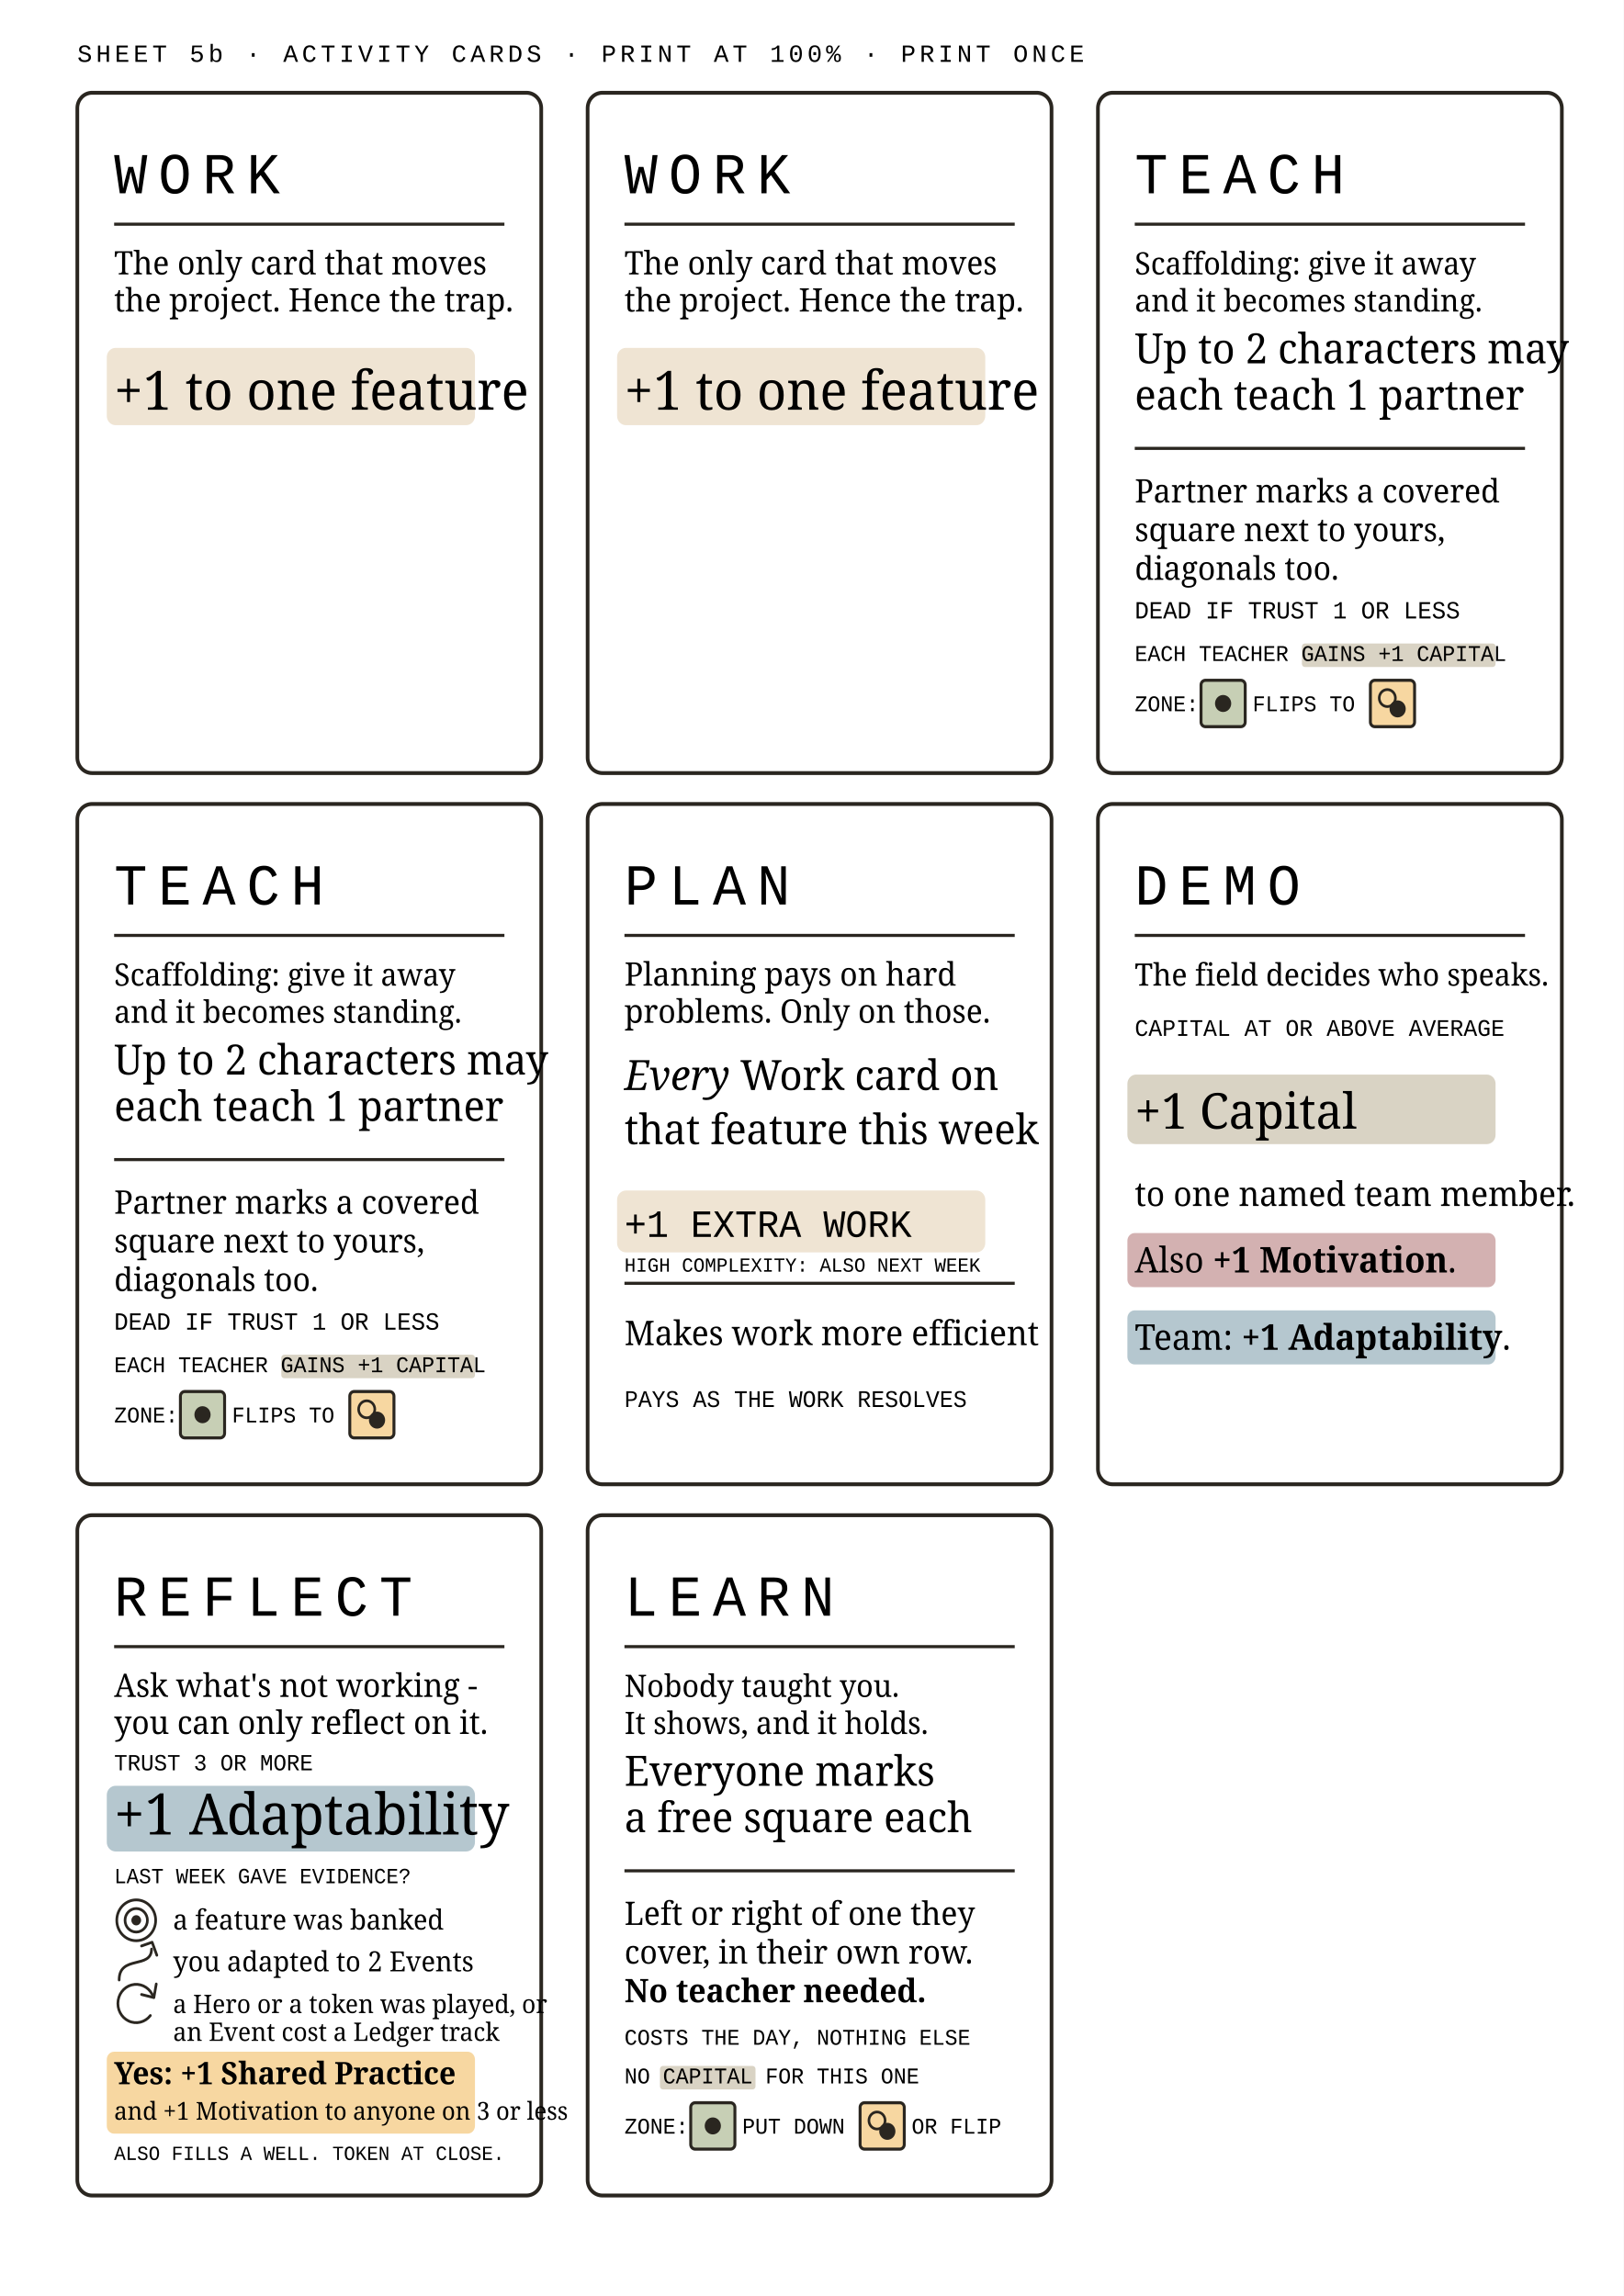
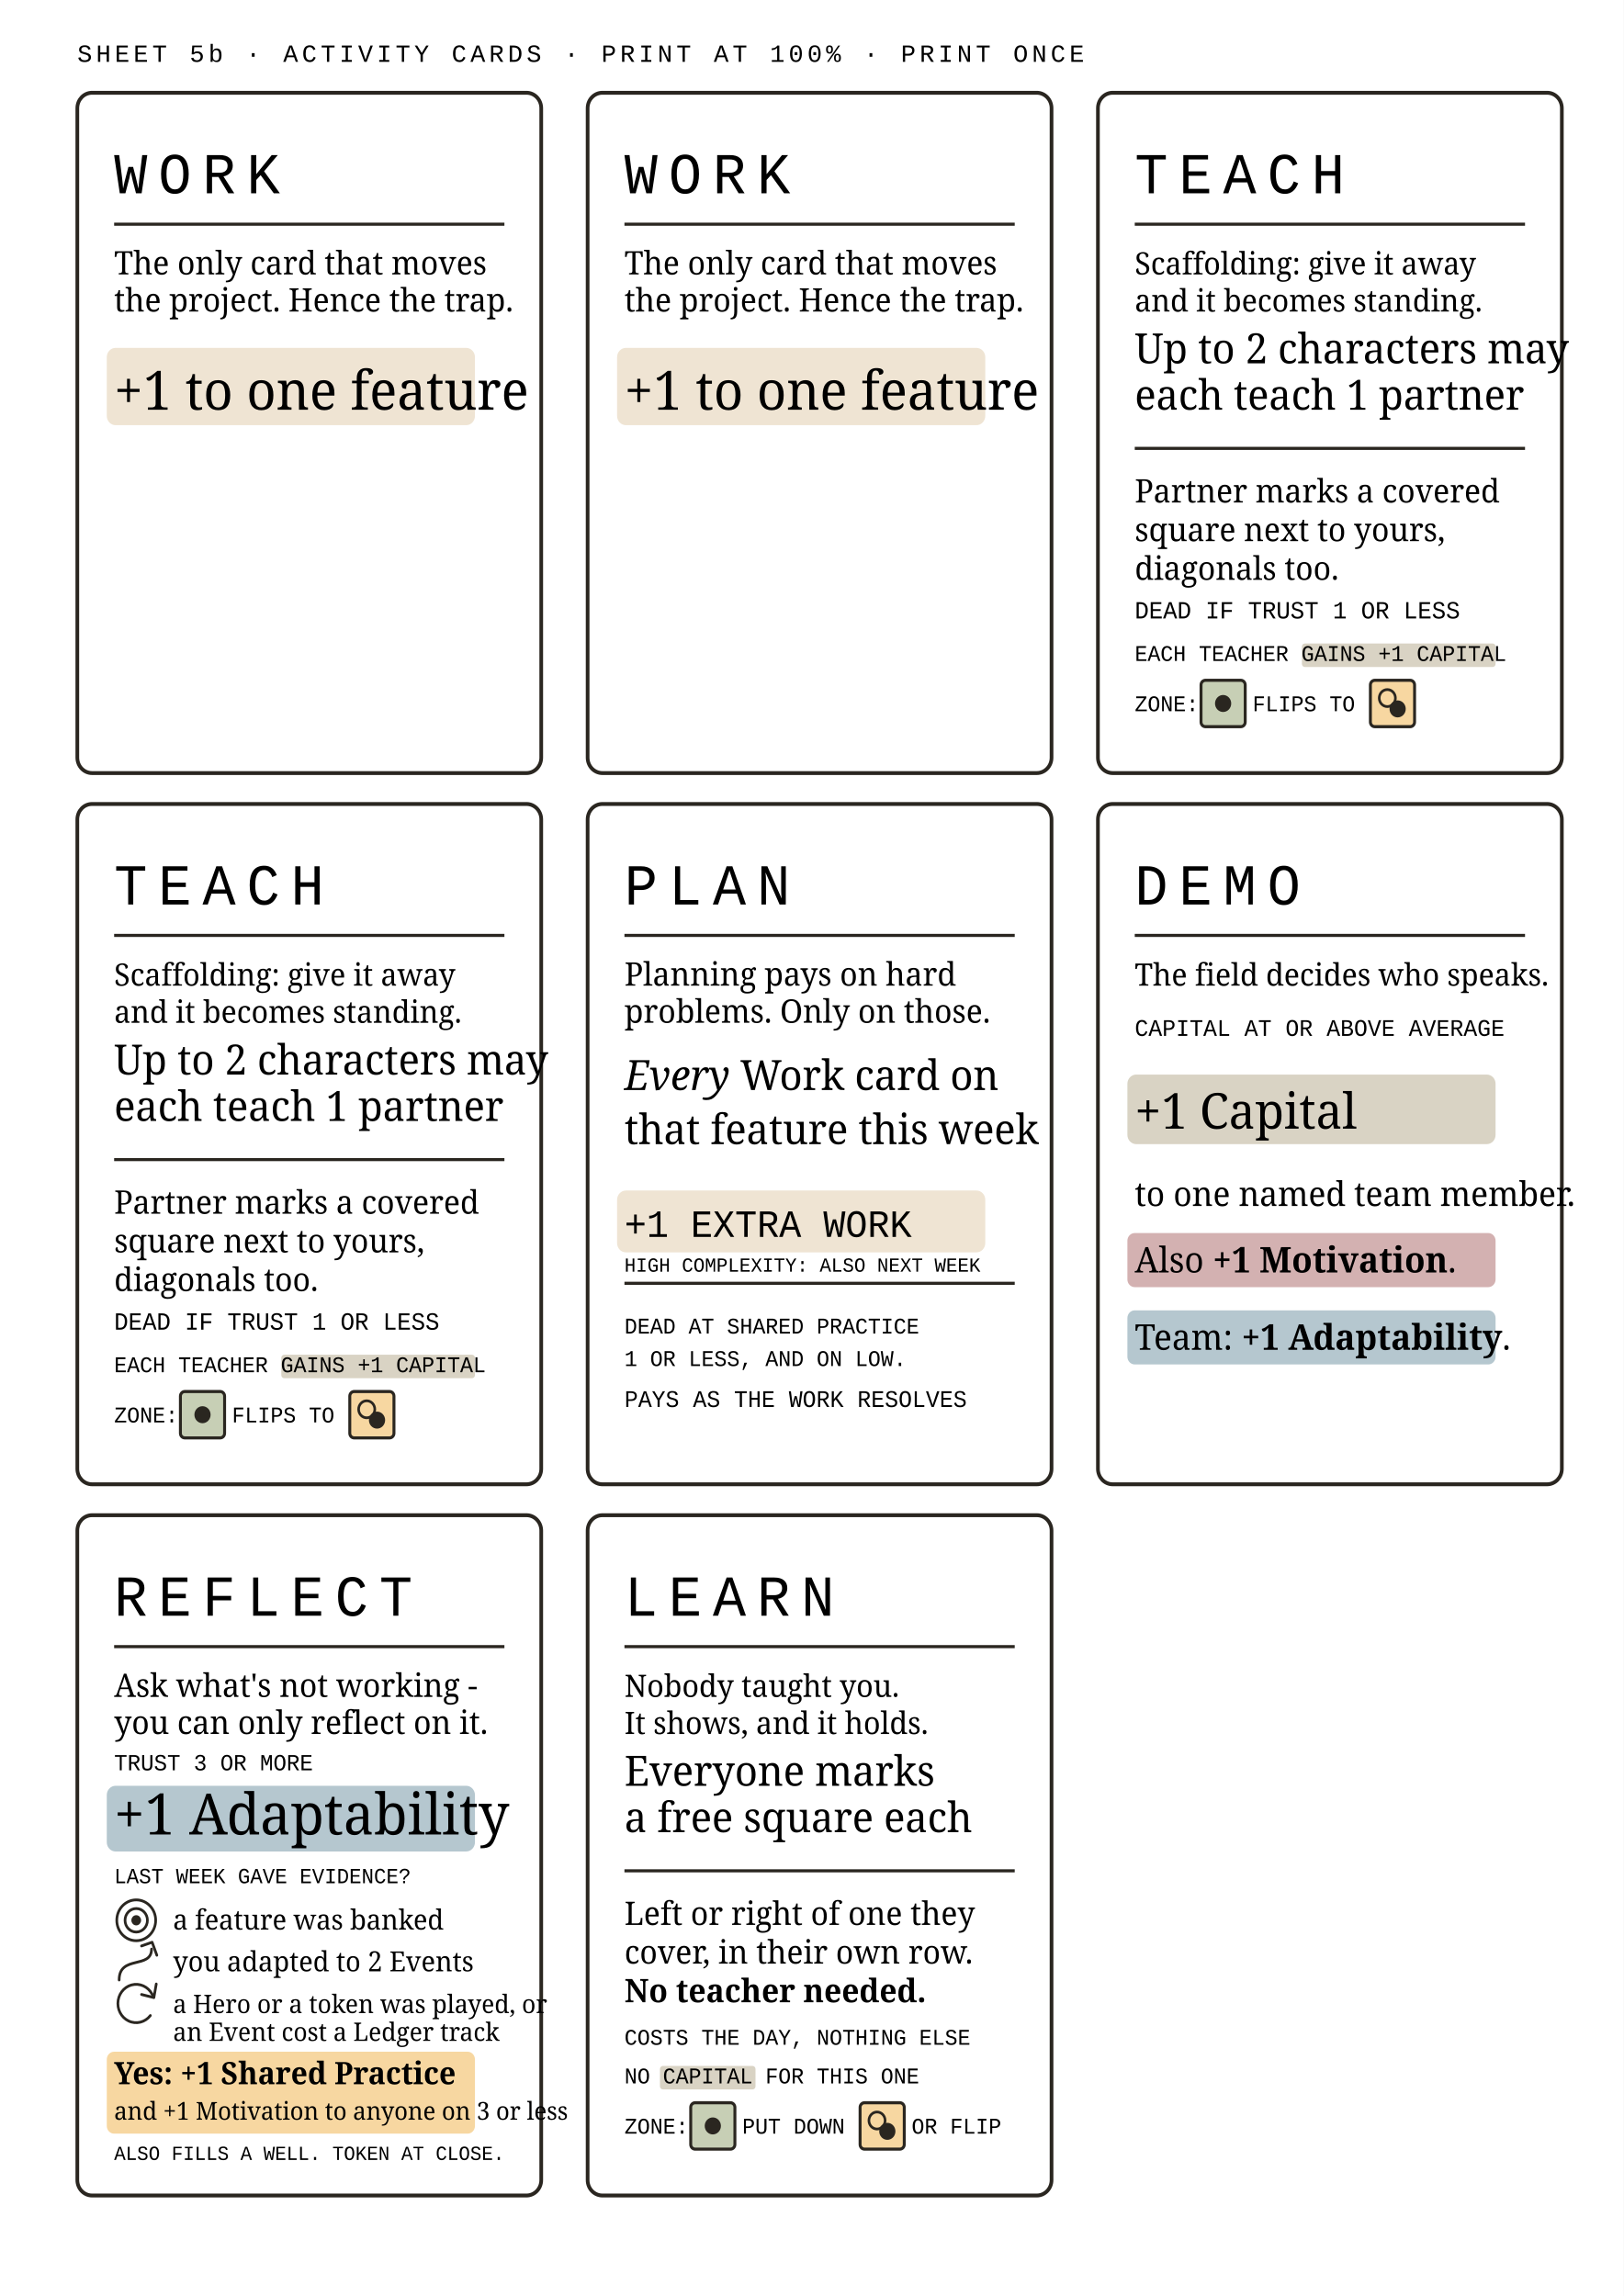
<svg xmlns="http://www.w3.org/2000/svg" width="210mm" height="297mm" viewBox="0 0 210 297">
  <style>
  .s { font-family:"EB Garamond",Garamond,Georgia,serif; fill:#000000; }
  .m { font-family:"IBM Plex Mono","Courier New",monospace; fill:#000000; }
  .c { fill:none; stroke:#2A2620; stroke-width:.5; }
  .h { stroke:#2A2620; stroke-width:.4; fill:none; }
  .q { fill:#000000; }
  .trust { fill:#000000; }
  .adapt { fill:#000000; }
  .sy { fill:none; stroke:#2A2620; stroke-width:.45; stroke-linecap:round; stroke-linejoin:round; }
</style>
  <defs>
    <g id="work" transform="scale(.952381,1)">
      <rect width="63" height="88" rx="2" class="c" />
      <text x="5" y="13" class="m" font-size="7.5" letter-spacing="1.5">WORK</text>
      <line x1="5" y1="17" x2="58" y2="17" class="h" stroke-width=".7" />
      <text x="5" y="23.5" class="s" font-size="4.2">The only card that moves</text>
      <text x="5" y="28.3" class="s" font-size="4.2">the project. Hence the trap.</text>
      <g transform="translate(0,11)">
        <rect x="4" y="22" width="50" height="10" rx="1.2" fill="#EFE4D3" />
        <text x="5" y="30" class="s" font-size="7">+1 to one feature</text>
      </g>
    </g>
    <g id="ztile-one">
      <rect x="-3" y="-3" width="6" height="6" rx=".6" fill="#C7CFB5" stroke="#2A2620" stroke-width=".4" />
      <circle cx="0" cy="0" r="1.1" fill="#2A2620" />
    </g>
    <g id="ztile-stack">
      <rect x="-3" y="-3" width="6" height="6" rx=".6" fill="#F7D7A1" stroke="#2A2620" stroke-width=".4" />
      <circle cx="-.7" cy="-.7" r="1.1" fill="#F7D7A1" stroke="#2A2620" stroke-width=".35" />
      <circle cx=".7" cy=".7" r="1.1" fill="#2A2620" />
    </g>
    <g id="sym-obj" class="sy">
      <circle r="3.3" />
      <circle r="1.9" />
      <circle r=".6" fill="#2A2620" />
    </g>
    <g id="sym-strat" class="sy">
      <path d="M-2.9,2.9 C-2.9,-1.2 2.6,1.2 2.6,-2.1" />
      <path d="M0.9,-2.6 L2.7,-3.2 L3.5,-1.1" />
    </g>
    <g id="sym-proc" class="sy">
      <path d="M2.9,-1.1 A3.1,3.1 0 1 0 2.4,1.9" />
      <path d="M0.9,-1.5 L3.0,-1.0 L3.4,-3.2" />
    </g>
    <g id="teach" transform="scale(.952381,1)">
      <rect width="63" height="88" rx="2" class="c" />
      <text x="5" y="13" class="m" font-size="7.5" letter-spacing="1.5">TEACH</text>
      <line x1="5" y1="17" x2="58" y2="17" class="h" stroke-width=".7" />
      <text x="5" y="23.5" class="s" font-size="4">Scaffolding: give it away</text>
      <text x="5" y="28.3" class="s" font-size="4">and it becomes standing.</text>
      <g transform="translate(0,8)">
        <text x="5" y="27" class="s" font-size="5.4">Up to 2 characters may</text>
        <text x="5" y="33" class="s" font-size="5.4">each teach 1 partner</text>
        <line x1="5" y1="38" x2="58" y2="38" class="h" />
        <text x="5" y="45" class="s" font-size="4.2">Partner marks a covered</text>
        <text x="5" y="50" class="s" font-size="4.2">square next to yours,</text>
        <text x="5" y="55" class="s" font-size="4.2">diagonals too.</text>
        <text x="5" y="60" class="m trust" font-size="3.2">DEAD IF TRUST 1 OR LESS</text>
        <rect x="27.7" y="63.24" width="26.3" height="3.04" rx=".4" fill="#D9D3C4" />
        <text x="5" y="65.5" class="m q" font-size="2.9">EACH TEACHER GAINS +1 <tspan>CAPITAL</tspan>
        </text>
        <text x="5" y="72" class="m q" font-size="2.9">ZONE:</text>
        <use href="#ztile-one" x="17" y="71" />
        <text x="21" y="72" class="m q" font-size="2.9">FLIPS TO</text>
        <use href="#ztile-stack" x="40" y="71" />
      </g>
    </g>
    <g id="plan" transform="scale(.952381,1)">
      <rect width="63" height="88" rx="2" class="c" />
      <text x="5" y="13" class="m" font-size="7.5" letter-spacing="1.5">PLAN</text>
      <line x1="5" y1="17" x2="58" y2="17" class="h" stroke-width=".7" />
      <text x="5" y="23.5" class="s" font-size="4.2">Planning pays on hard</text>
      <text x="5" y="28.3" class="s" font-size="4.2">problems. Only on those.</text>
      <g transform="translate(0,10)">
        <text x="5" y="27" class="s" font-size="5.4">
          <tspan font-style="italic">Every</tspan> Work card on</text>
        <text x="5" y="34" class="s" font-size="5.4">that feature this week</text>
        <rect x="4" y="40" width="50" height="8" rx="1.2" fill="#EFE4D3" />
        <text x="5" y="46" class="m" font-size="5">+1 EXTRA WORK</text>
        <text x="5" y="50.5" class="m q" font-size="2.6">HIGH COMPLEXITY: ALSO NEXT WEEK</text>
        <line x1="5" y1="52" x2="58" y2="52" class="h" />
-         <text x="5" y="60" class="s" font-size="4.4">Makes work more efficient</text>
+         <text x="5" y="58.5" class="m q" font-size="2.9">DEAD AT SHARED PRACTICE</text>
+         <text x="5" y="62.7" class="m q" font-size="2.9">1 OR LESS, AND ON LOW.</text>
        <text x="5" y="68" class="m" font-size="3.1">PAYS AS THE WORK RESOLVES</text>
      </g>
    </g>
    <g id="demo" transform="scale(.952381,1)">
      <rect width="63" height="88" rx="2" class="c" />
      <text x="5" y="13" class="m" font-size="7.5" letter-spacing="1.5">DEMO</text>
      <line x1="5" y1="17" x2="58" y2="17" class="h" stroke-width=".7" />
      <text x="5" y="23.5" class="s" font-size="4">The field decides who speaks.</text>
      <g transform="translate(0,6)">
        <text x="5" y="24" class="m" font-size="3.1">CAPITAL AT OR ABOVE AVERAGE</text>
        <rect x="4" y="29" width="50" height="9" rx="1.2" fill="#D9D3C4" />
        <text x="5" y="36" class="s" font-size="6.4">+1 Capital</text>
        <text x="5" y="46" class="s" font-size="4.4">to one named team member.</text>
        <rect x="4" y="49.5" width="50" height="7" rx="1" fill="#D3B1B1" />
        <text x="5" y="54.6" class="s" font-size="4.6">Also <tspan font-weight="bold">+1 Motivation</tspan>.</text>
        <rect x="4" y="59.5" width="50" height="7" rx="1" fill="#B5C7CF" />
        <text x="5" y="64.6" class="s" font-size="4.6">Team: <tspan font-weight="bold">+1 Adaptability</tspan>.</text>
      </g>
    </g>
    <g id="reflect" transform="scale(.952381,1)">
      <rect width="63" height="88" rx="2" class="c" />
      <text x="5" y="13" class="m" font-size="7.5" letter-spacing="1.5">REFLECT</text>
      <line x1="5" y1="17" x2="58" y2="17" class="h" stroke-width=".7" />
      <text x="5" y="23.5" class="s" font-size="4.2">Ask what's not working -</text>
      <text x="5" y="28.3" class="s" font-size="4.2">you can only reflect on it.</text>
      <text x="5" y="33" class="m" font-size="3">TRUST 3 OR MORE</text>
      <rect x="4" y="35" width="50" height="8.5" rx="1.2" fill="#B5C7CF" />
      <text x="5" y="41.3" class="s adapt" font-size="7.4">+1 Adaptability</text>
      <text x="5" y="47.6" class="m q" font-size="2.8">LAST WEEK GAVE EVIDENCE?</text>
      <use href="#sym-obj" transform="translate(8,52.4) scale(.8)" />
      <text x="13" y="53.6" class="s" font-size="3.6">a feature was banked</text>
      <use href="#sym-strat" transform="translate(8,57.8) scale(.8)" />
      <text x="13" y="59" class="s" font-size="3.6">you adapted to 2 Events</text>
      <use href="#sym-proc" transform="translate(8,63.2) scale(.8)" />
      <text x="13" y="64.4" class="s" font-size="3.3">a Hero or a token was played, or</text>
      <text x="13" y="68" class="s" font-size="3.3">an Event cost a Ledger track</text>
      <rect x="4" y="69.4" width="50" height="10.6" rx="1" fill="#F7D7A1" />
      <text x="5" y="73.6" class="s" font-size="4">
        <tspan font-weight="bold">Yes: +1 Shared Practice</tspan>
      </text>
      <text x="5" y="78.2" class="s" font-size="3.2">and +1 Motivation to anyone on 3 or less</text>
      <text x="5" y="83.4" class="m q" font-size="2.6">ALSO FILLS A WELL. TOKEN AT CLOSE.</text>
    </g>
    <g id="learn" transform="scale(.952381,1)">
      <rect width="63" height="88" rx="2" class="c" />
      <text x="5" y="13" class="m" font-size="7.5" letter-spacing="1.5">LEARN</text>
      <line x1="5" y1="17" x2="58" y2="17" class="h" stroke-width=".7" />
      <text x="5" y="23.5" class="s" font-size="4">Nobody taught you.</text>
      <text x="5" y="28.3" class="s" font-size="4">It shows, and it holds.</text>
      <g transform="translate(0,8)">
        <text x="5" y="27" class="s" font-size="5.4">Everyone marks</text>
        <text x="5" y="33" class="s" font-size="5.4">a free square each</text>
        <line x1="5" y1="38" x2="58" y2="38" class="h" />
        <text x="5" y="45" class="s" font-size="4.2">Left or right of one they</text>
        <text x="5" y="50" class="s" font-size="4.2">cover, in their own row.</text>
        <text x="5" y="55" class="s" font-size="4.2">
          <tspan font-weight="bold">No teacher needed.</tspan>
        </text>
        <text x="5" y="60.5" class="m q" font-size="2.9">COSTS THE DAY, NOTHING ELSE</text>
        <rect x="9.82" y="63.24" width="12.98" height="3.04" rx=".4" fill="#D9D3C4" />
        <text x="5" y="65.5" class="m q" font-size="2.9">NO <tspan>CAPITAL</tspan> FOR THIS ONE</text>
        <text x="5" y="72" class="m q" font-size="2.9">ZONE:</text>
        <use href="#ztile-one" x="17" y="71" />
        <text x="21" y="72" class="m q" font-size="2.9">PUT DOWN</text>
        <use href="#ztile-stack" x="40" y="71" />
        <text x="44" y="72" class="m q" font-size="2.9">OR FLIP</text>
      </g>
    </g>
  </defs>
  <rect width="210" height="297" fill="#FFFFFF" />
  <text x="10" y="8" class="m" font-size="3.2" letter-spacing=".5">SHEET 5b · ACTIVITY CARDS · PRINT AT 100% · PRINT ONCE</text>
  <use href="#work" x="10" y="12" />
  <use href="#work" x="76" y="12" />
  <use href="#teach" x="142" y="12" />
  <use href="#teach" x="10" y="104" />
  <use href="#plan" x="76" y="104" />
  <use href="#demo" x="142" y="104" />
  <use href="#reflect" x="10" y="196" />
  <use href="#learn" x="76" y="196" />
</svg>
